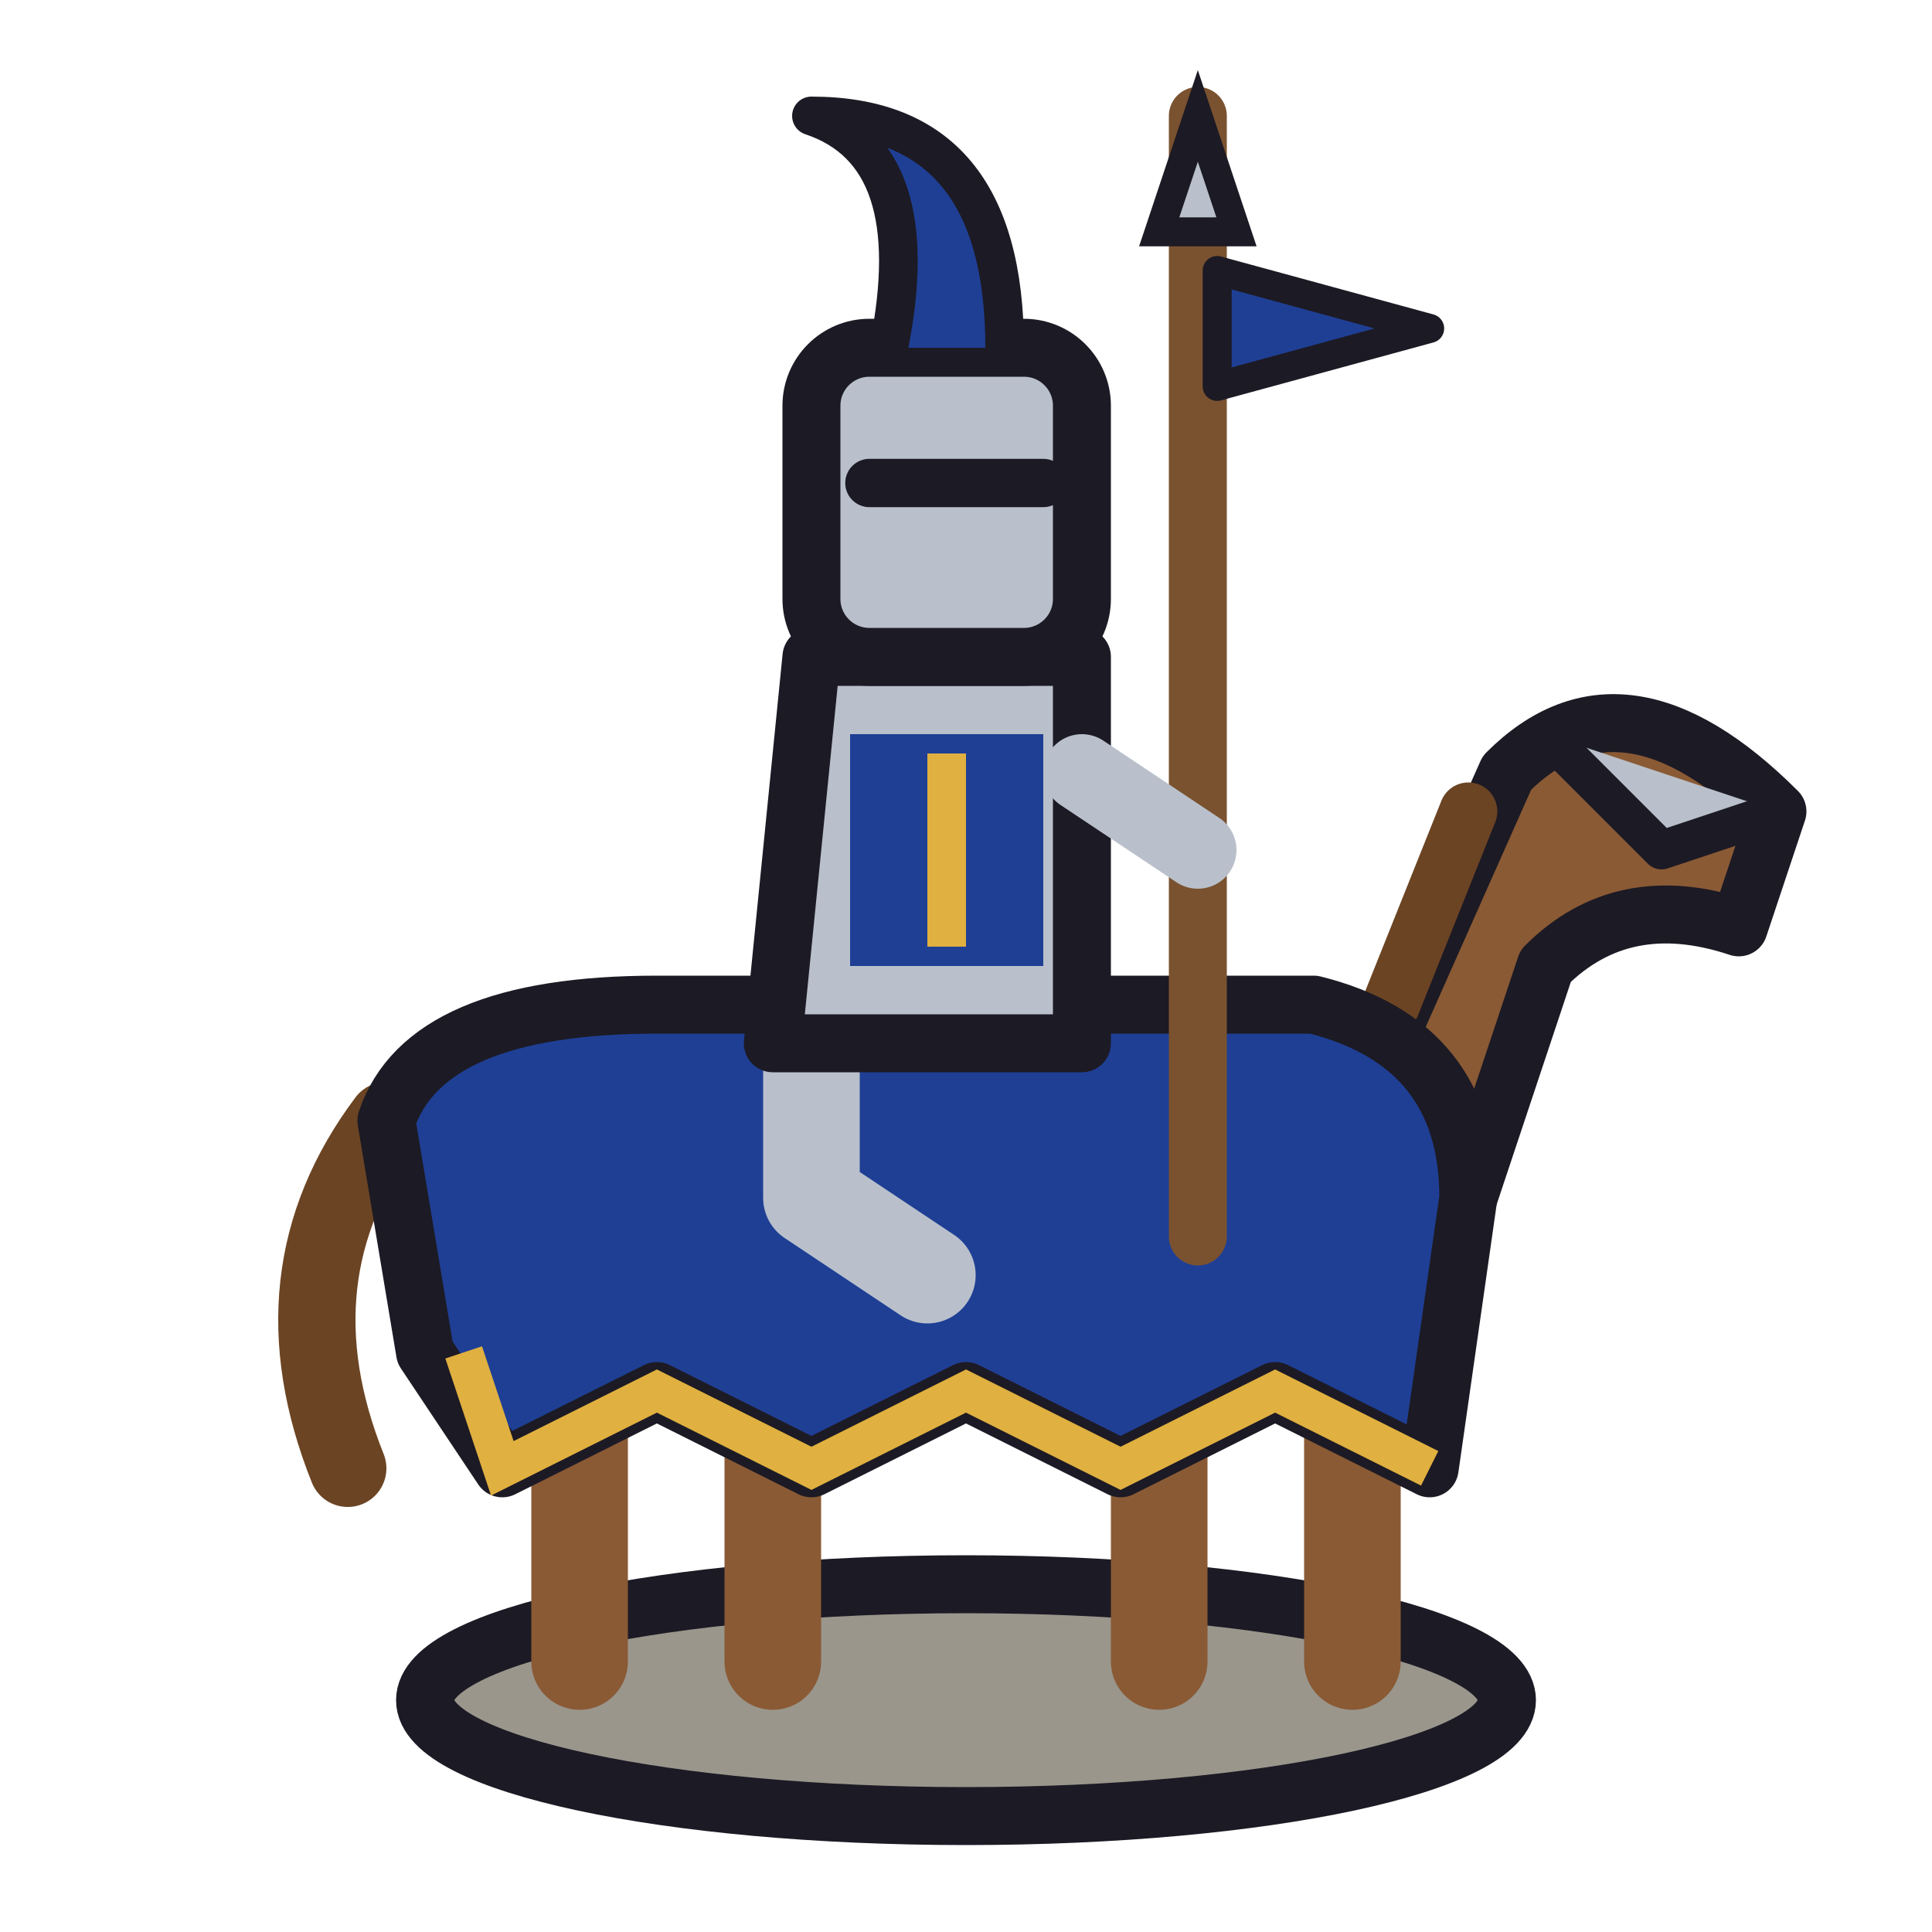
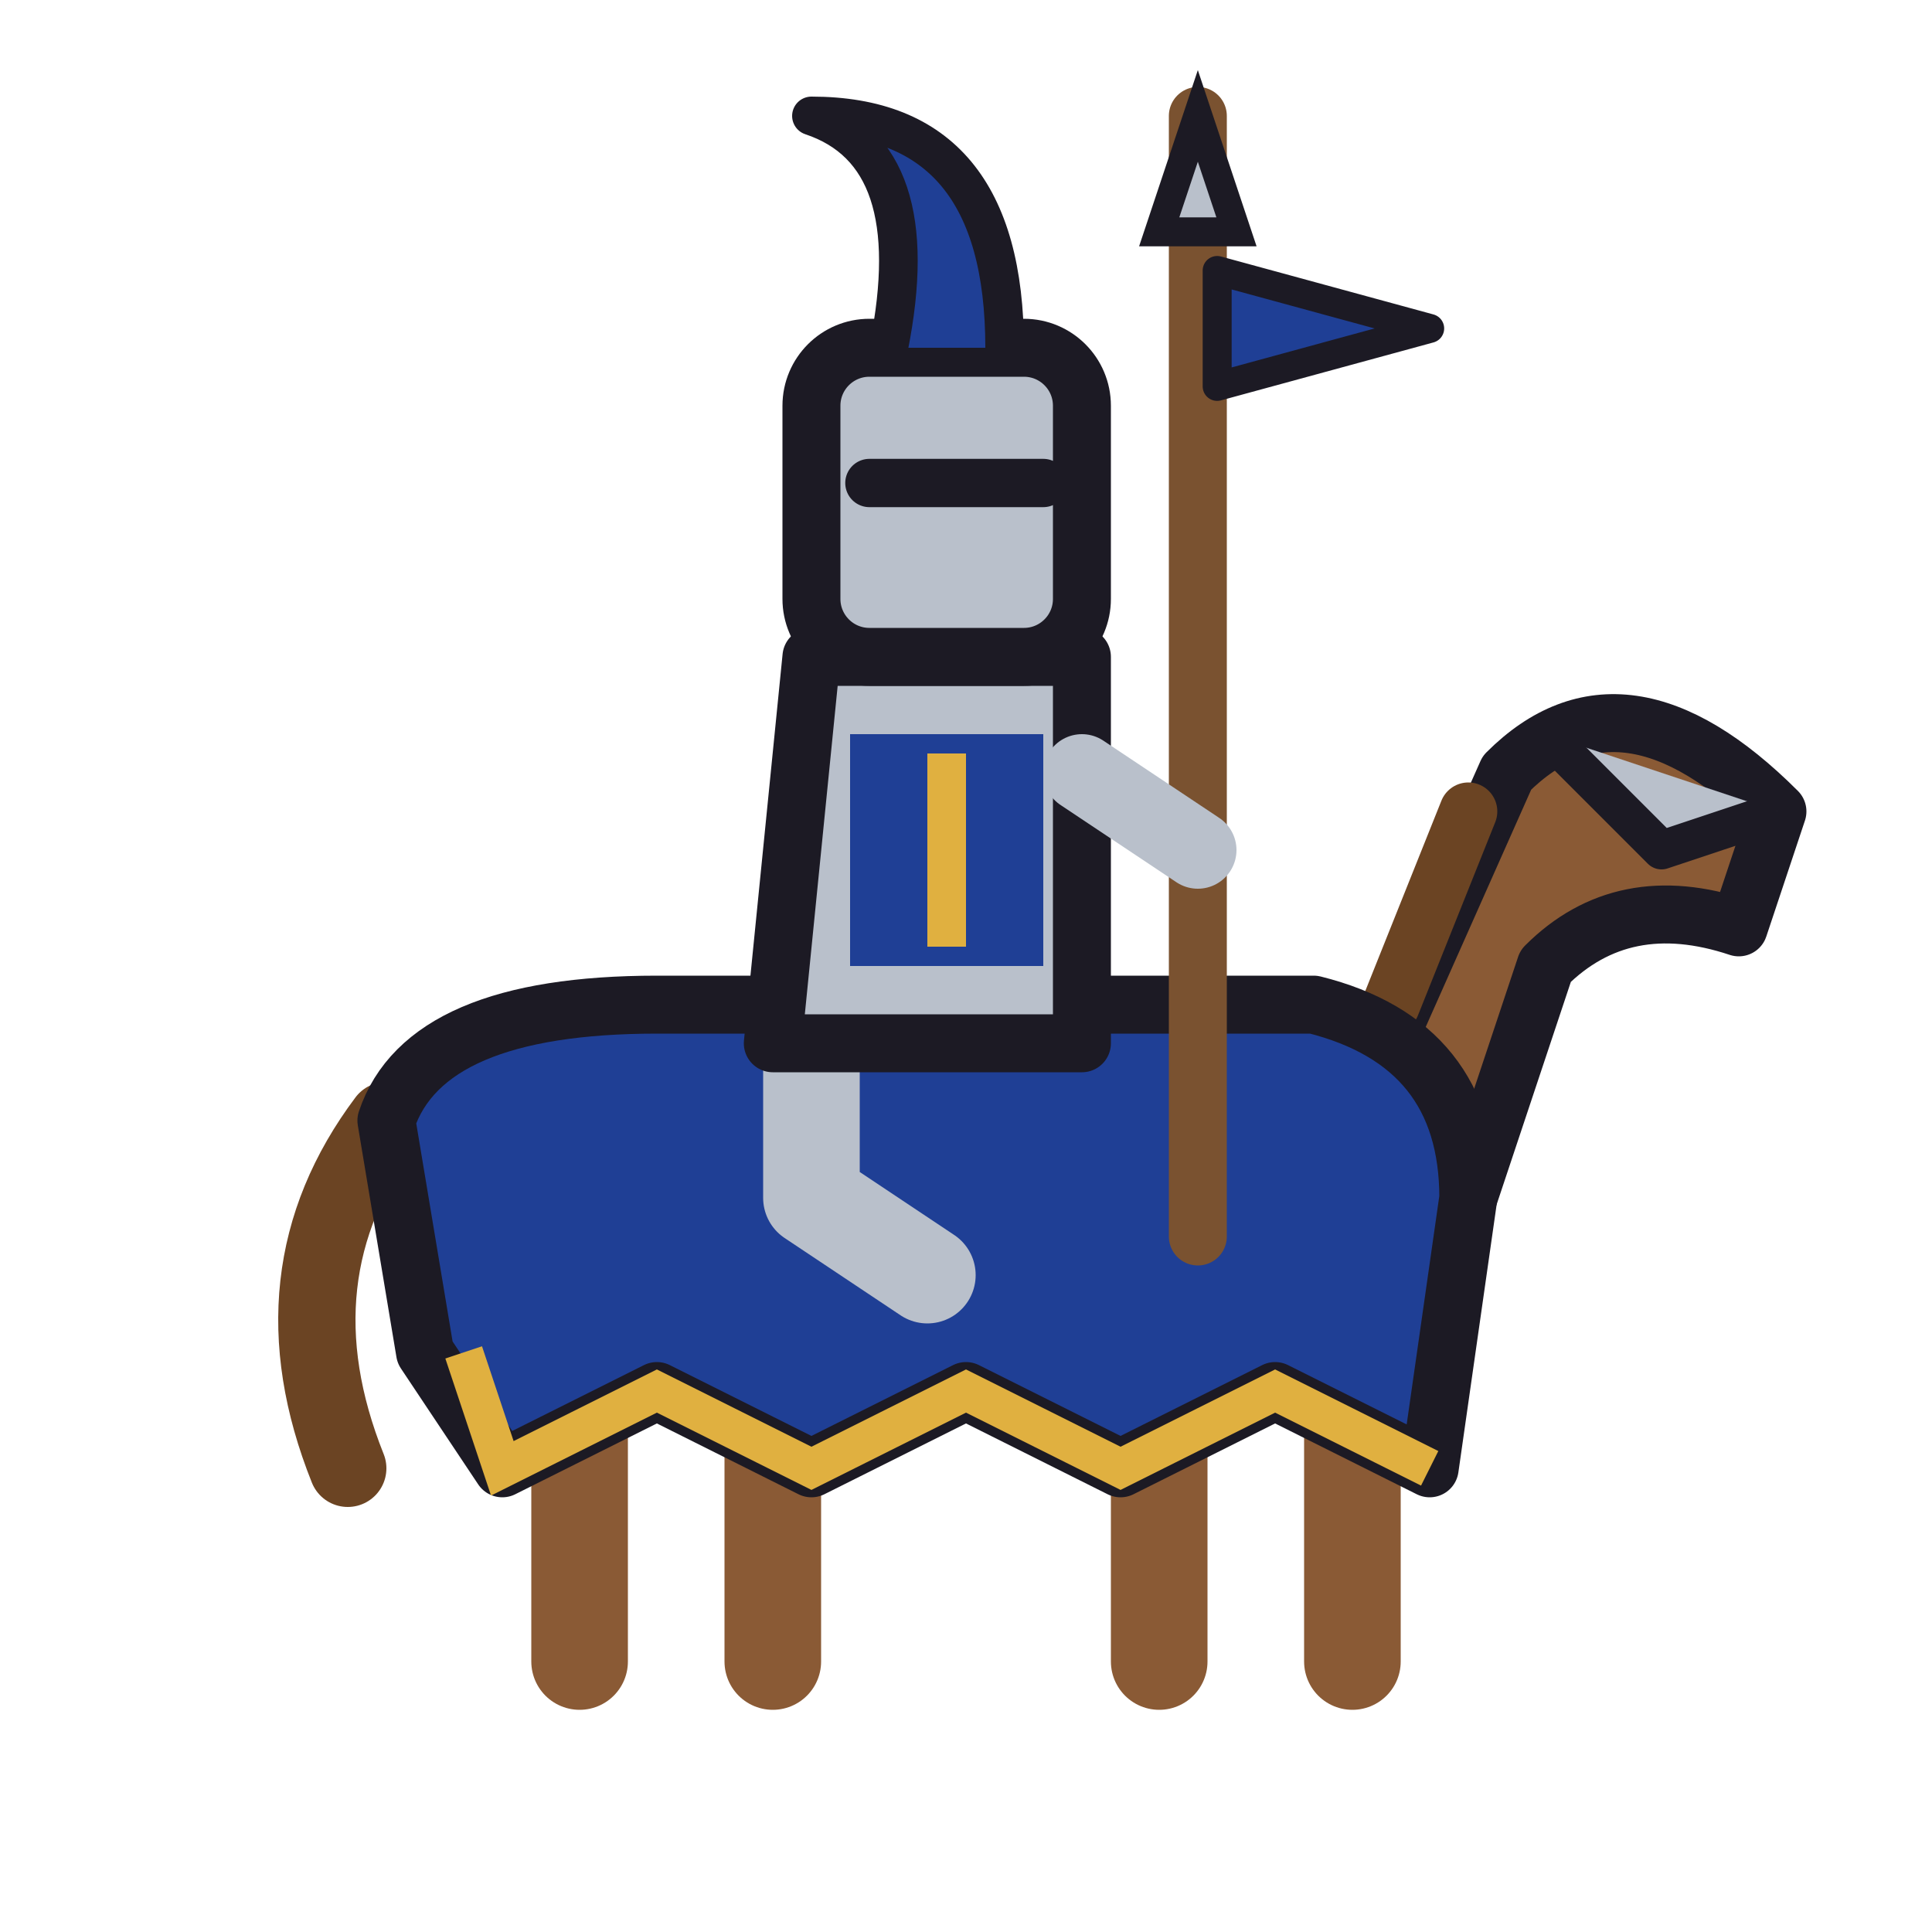
<svg xmlns="http://www.w3.org/2000/svg" viewBox="0 0 100 100">
-   <ellipse cx="50" cy="88" rx="28" ry="6" fill="#9a968c" stroke="#1c1a24" stroke-width="3" />
  <path d="M30 86 V70 M40 86 V72 M60 86 V72 M70 86 V70" stroke="#8a5a35" stroke-width="5" stroke-linecap="round" />
  <path d="M20 58 Q14 66 18 76" fill="none" stroke="#6b4423" stroke-width="4" stroke-linecap="round" />
  <path d="M70 58 L78 40 Q84 34 92 42 L90 48 Q84 46 80 50 L76 62 Z" fill="#8a5a35" stroke="#1c1a24" stroke-width="3" stroke-linejoin="round" />
  <path d="M80 38 L86 44 L92 42" fill="#b9c0cb" stroke="#1c1a24" stroke-width="2" stroke-linejoin="round" />
  <path d="M76 42 L72 52" stroke="#6b4423" stroke-width="3" stroke-linecap="round" />
  <path d="M20 58 Q22 52 34 52 H68 Q76 54 76 62 L74 76 L66 72 L58 76 L50 72 L42 76 L34 72 L26 76 L22 70 Z" fill="#1f3f95" stroke="#1c1a24" stroke-width="3" stroke-linejoin="round" />
  <path d="M24 70 L26 76 L34 72 L42 76 L50 72 L58 76 L66 72 L74 76" fill="none" stroke="#e0b040" stroke-width="2" />
  <path d="M42 54 L42 62 L48 66" fill="none" stroke="#b9c0cb" stroke-width="5" stroke-linecap="round" stroke-linejoin="round" />
  <path d="M40 54 L42 34 H56 L56 54 Z" fill="#b9c0cb" stroke="#1c1a24" stroke-width="3" stroke-linejoin="round" />
  <path d="M44 38 H54 V50 H44 Z" fill="#1f3f95" />
  <path d="M49 39 V49" stroke="#e0b040" stroke-width="2" />
  <rect x="42" y="18" width="14" height="16" rx="3" fill="#b9c0cb" stroke="#1c1a24" stroke-width="3" />
  <path d="M45 25 H54" stroke="#1c1a24" stroke-width="2.5" stroke-linecap="round" />
  <path d="M46 18 Q48 8 42 6 Q52 6 52 18" fill="#1f3f95" stroke="#1c1a24" stroke-width="2" stroke-linejoin="round" />
  <path d="M62 64 L62 6" stroke="#7a5230" stroke-width="3" stroke-linecap="round" />
  <path d="M62 6 L60 12 H64 Z" fill="#b9c0cb" stroke="#1c1a24" stroke-width="1.5" />
  <path d="M63 14 L74 17 L63 20 Z" fill="#1f3f95" stroke="#1c1a24" stroke-width="1.5" stroke-linejoin="round" />
  <path d="M56 40 L62 44" stroke="#b9c0cb" stroke-width="4" stroke-linecap="round" />
</svg>
